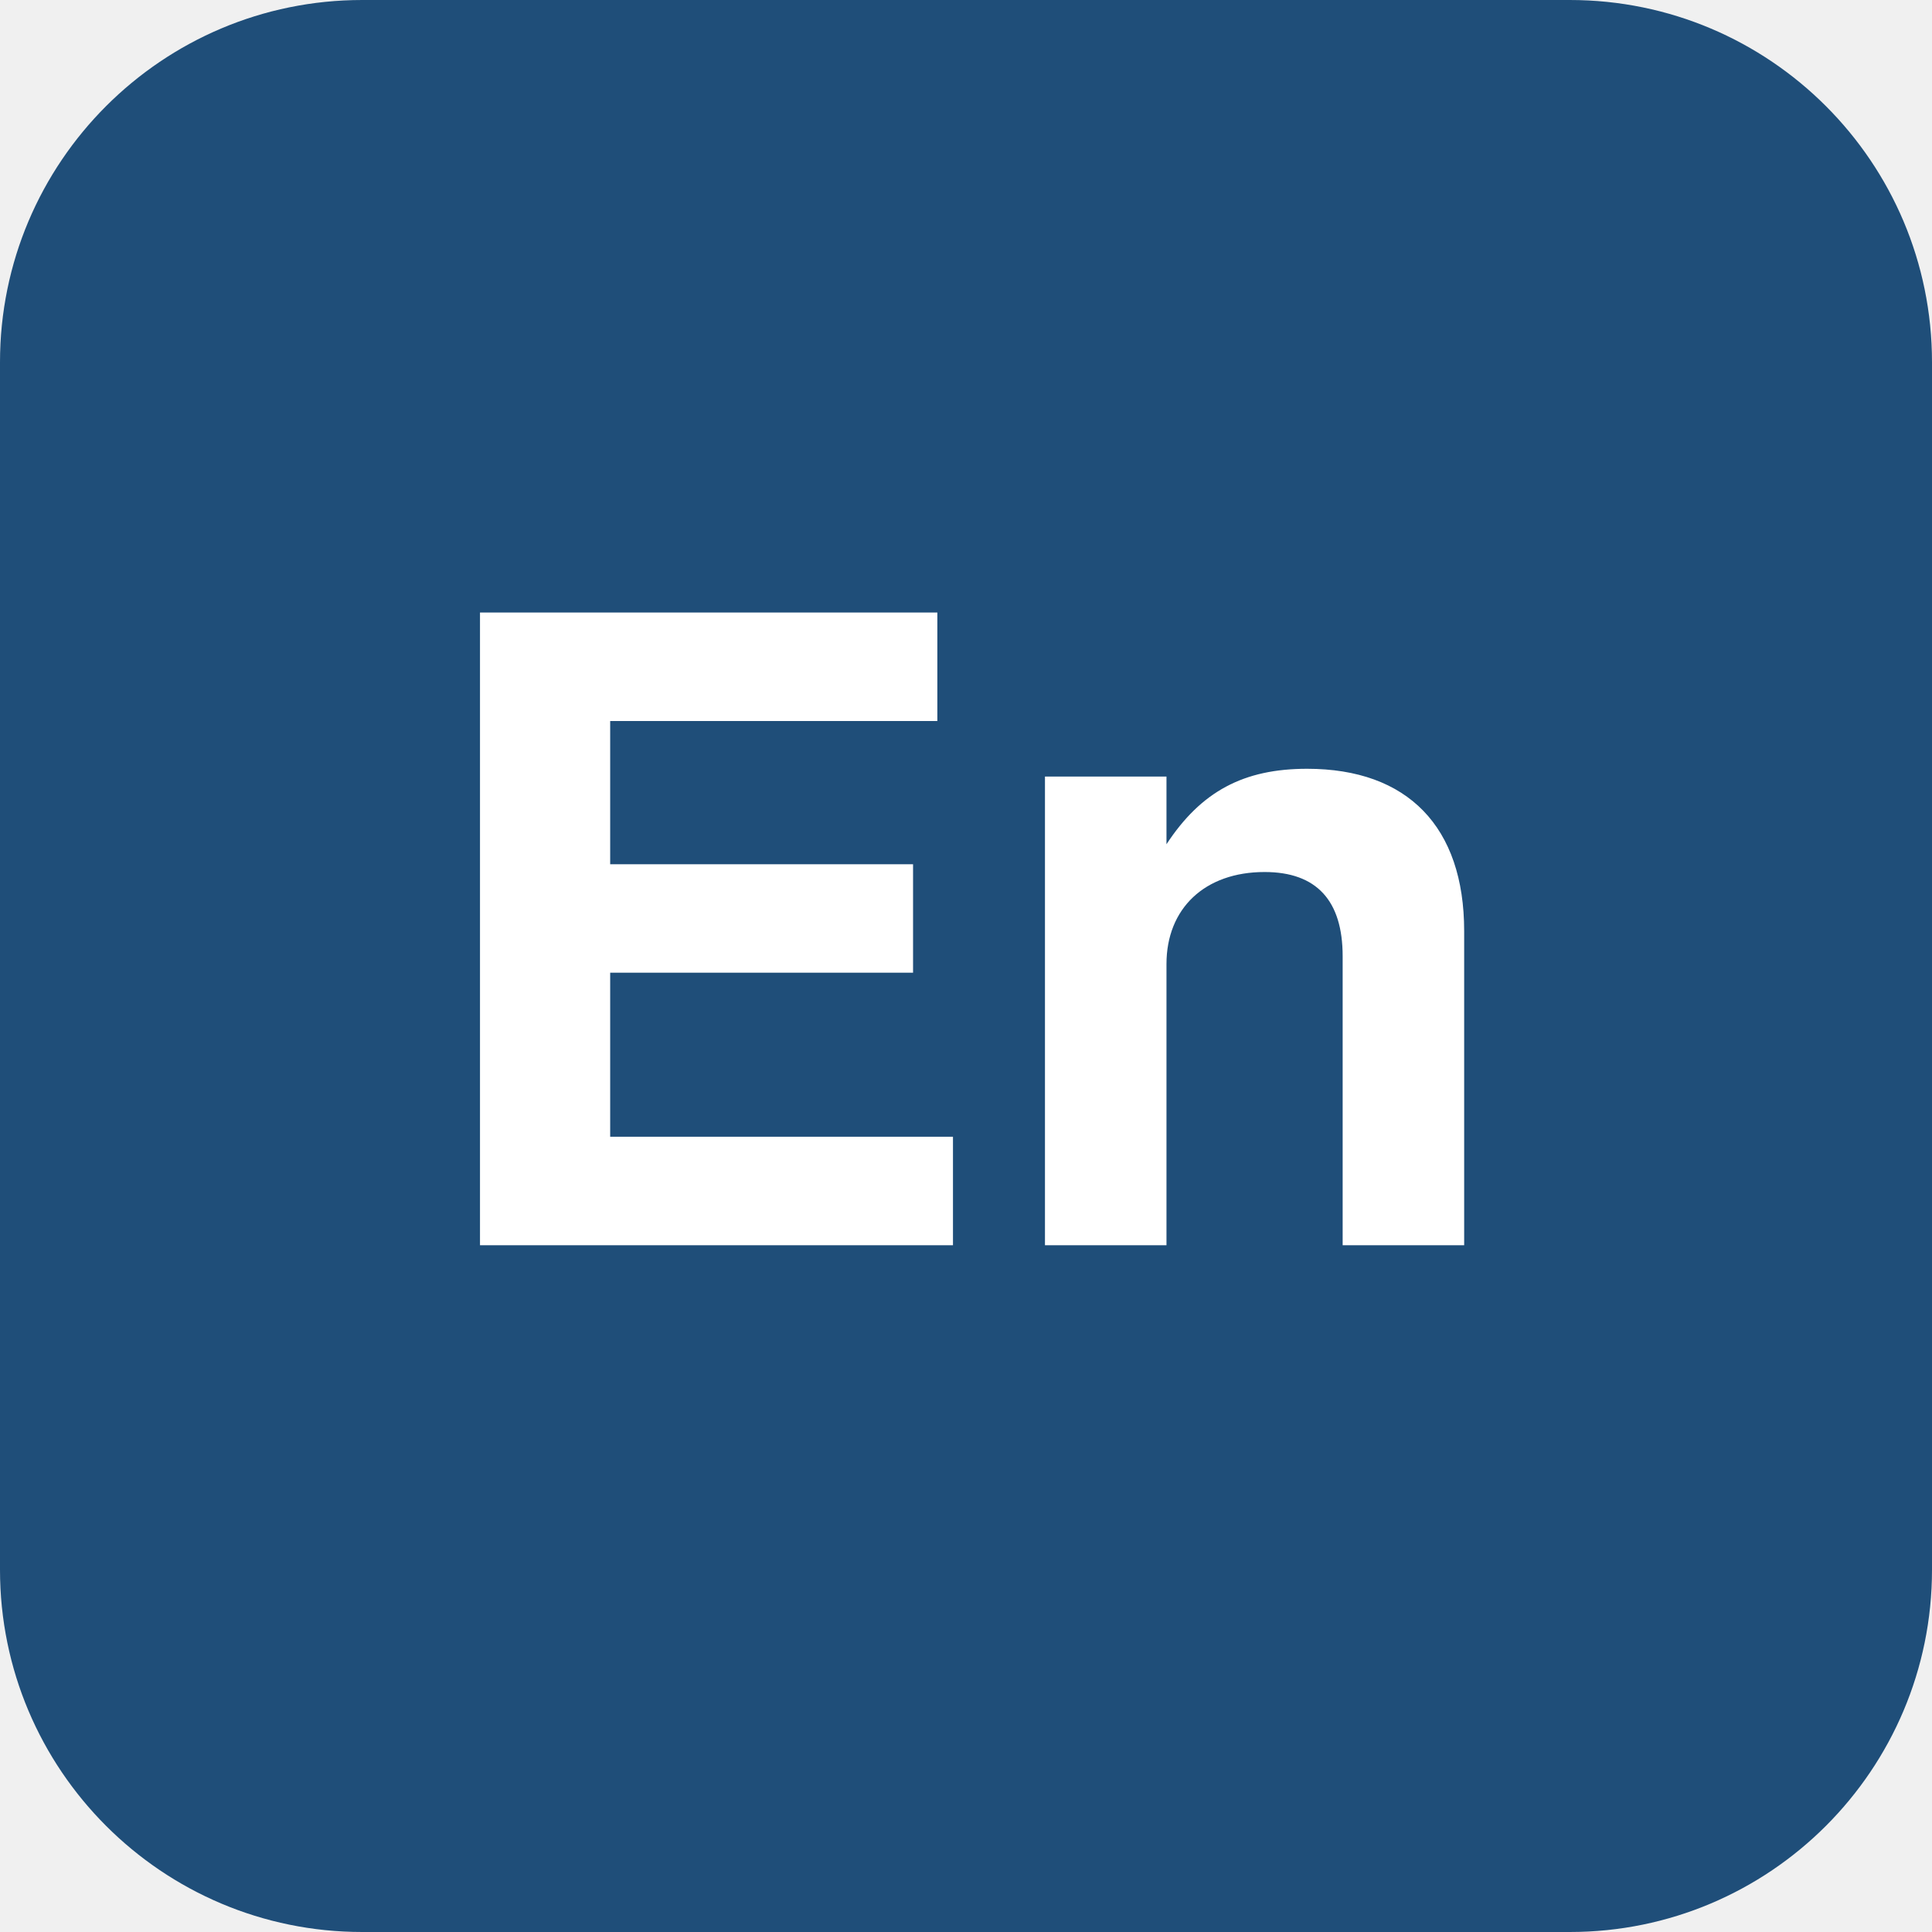
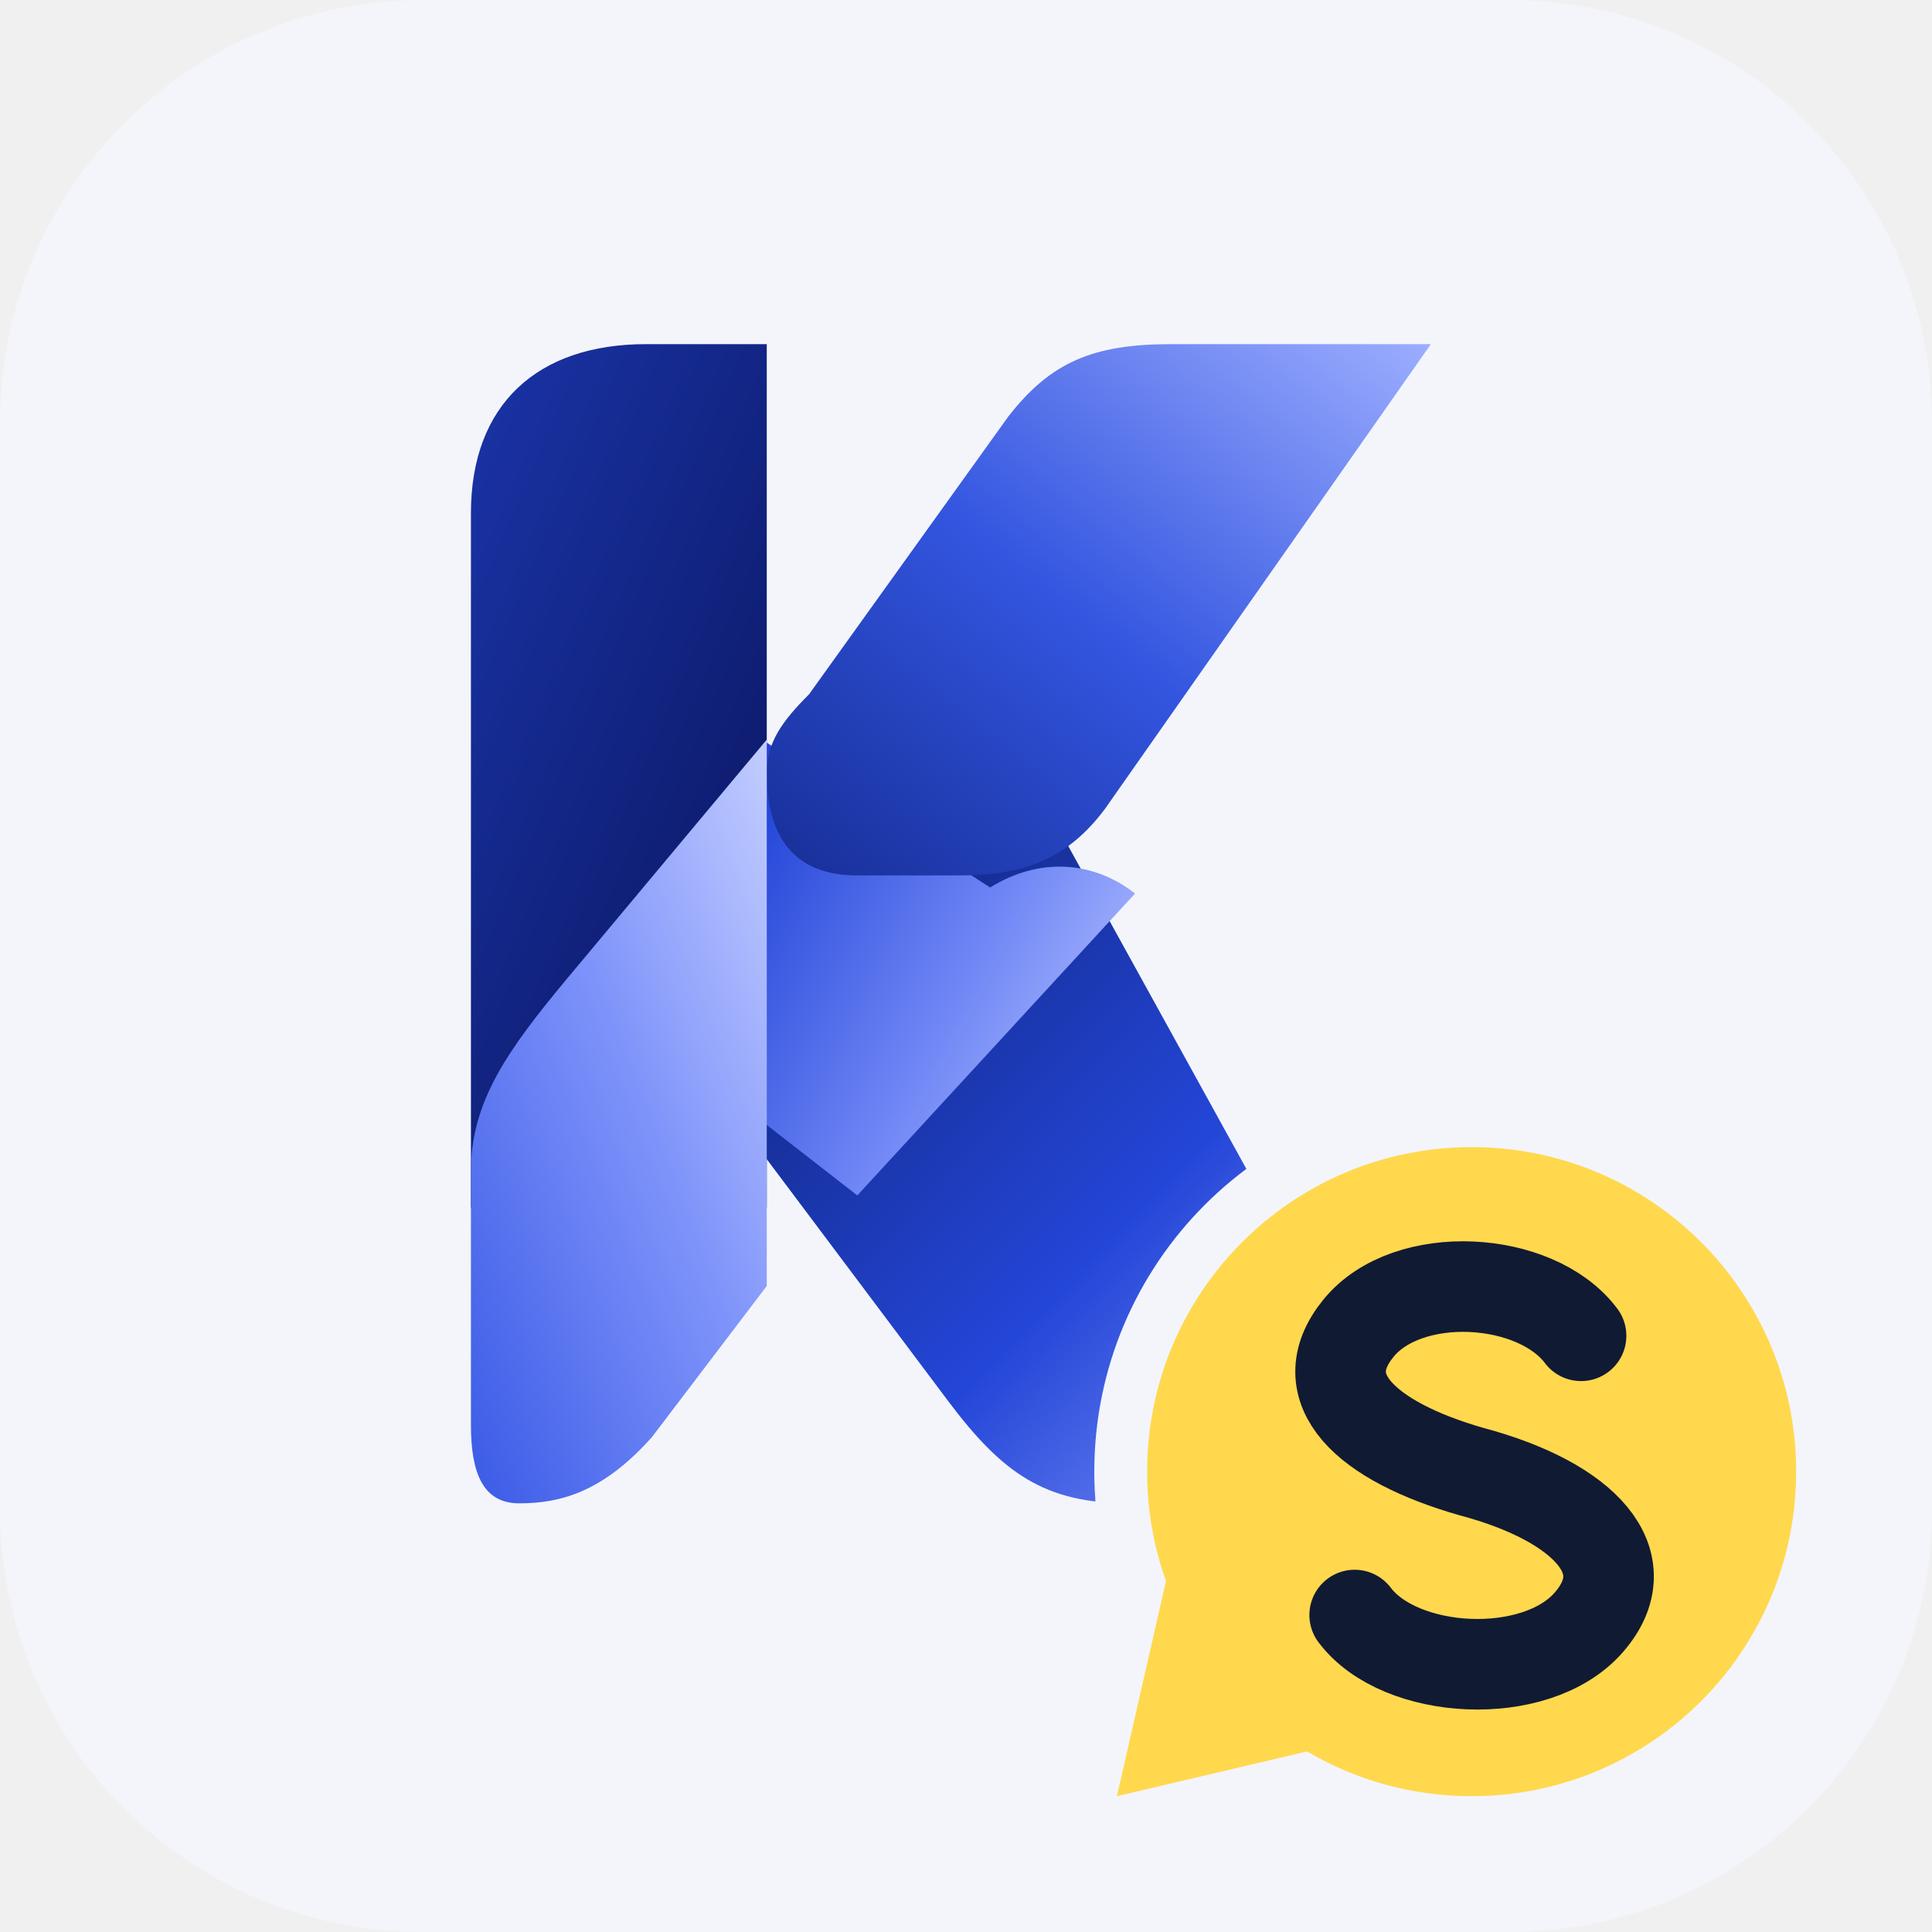
- <svg xmlns="http://www.w3.org/2000/svg" viewBox="0 0 512 512">
-   <rect width="512" height="512" rx="96" fill="#1f4e79" />
-   <text x="256" y="330" text-anchor="middle" font-family="Helvetica, Arial, sans-serif" font-size="230" font-weight="700" fill="#ffffff">En</text>
+ <svg xmlns="http://www.w3.org/2000/svg" viewBox="0 0 512 512" width="512" height="512">
+   <defs>
+     <linearGradient id="stem" x1="0%" y1="0%" x2="80%" y2="100%">
+       <stop offset="0%" stop-color="#1A34A8" />
+       <stop offset="100%" stop-color="#0B1660" />
+     </linearGradient>
+     <linearGradient id="leg" x1="15%" y1="15%" x2="100%" y2="100%">
+       <stop offset="0%" stop-color="#132A8A" />
+       <stop offset="50%" stop-color="#2446D8" />
+       <stop offset="100%" stop-color="#8EA2FF" />
+     </linearGradient>
+     <linearGradient id="fold" x1="0%" y1="20%" x2="100%" y2="80%">
+       <stop offset="0%" stop-color="#2446D8" />
+       <stop offset="55%" stop-color="#6F86F5" />
+       <stop offset="100%" stop-color="#B7C3FF" />
+     </linearGradient>
+     <linearGradient id="arm" x1="0%" y1="100%" x2="100%" y2="0%">
+       <stop offset="0%" stop-color="#162E96" />
+       <stop offset="48%" stop-color="#3355E0" />
+       <stop offset="100%" stop-color="#9DAEFF" />
+     </linearGradient>
+     <linearGradient id="ribbon" x1="0%" y1="100%" x2="100%" y2="0%">
+       <stop offset="0%" stop-color="#3A5AE6" />
+       <stop offset="55%" stop-color="#7E93FA" />
+       <stop offset="100%" stop-color="#C3CDFF" />
+     </linearGradient>
+   </defs>
+   <rect width="512" height="512" rx="112" fill="#F3F5FB" />
+   <g transform="translate(40 40) scale(0.8)">
+     <path d="M 106,120 C 106,84 128,64 164,64 L 204,64 L 204,350 L 106,350 Z" fill="url(#stem)" />
+     <path d="M 222,282 L 296,216 L 424,448 L 324,448 C 296,448 282,438 264,414 L 198,326 Z" fill="url(#leg)" />
+     <path d="M 204,196 L 278,244 C 294,234 312,235 326,246 L 234,346 L 198,318 Z" fill="url(#fold)" />
+     <path d="M 218,180 L 284,88 C 298,70 312,64 338,64 L 424,64 L 316,218 C 304,234 290,240 268,240 L 234,240 C 212,240 204,226 204,206 C 204,196 209,189 218,180 Z" fill="url(#arm)" />
+     <path d="M 106,338 C 106,315 118,298 138,274 L 204,195 L 204,376 L 166,426 C 150,444 136,448 122,448 C 110,448 106,438 106,422 Z" fill="url(#ribbon)" />
+   </g>
+   <g fill="#F3F5FB" stroke="#F3F5FB" stroke-width="28" stroke-linejoin="round">
+     <circle cx="390" cy="390" r="86" />
+     <path d="M 347,464 L 296,476 L 309,419 Z" />
+   </g>
+   <g fill="#FFD84D">
+     <circle cx="390" cy="390" r="86" />
+     <path d="M 347,464 L 296,476 L 309,419 Z" />
+   </g>
+   <path d="M 419,354 C 407,338 373,336 360,352 C 347,368 362,382 390,390 C 420,398 435,414 421,430 C 407,446 371,444 359,428" fill="none" stroke="#101A33" stroke-width="24" stroke-linecap="round" stroke-linejoin="round" />
</svg>
